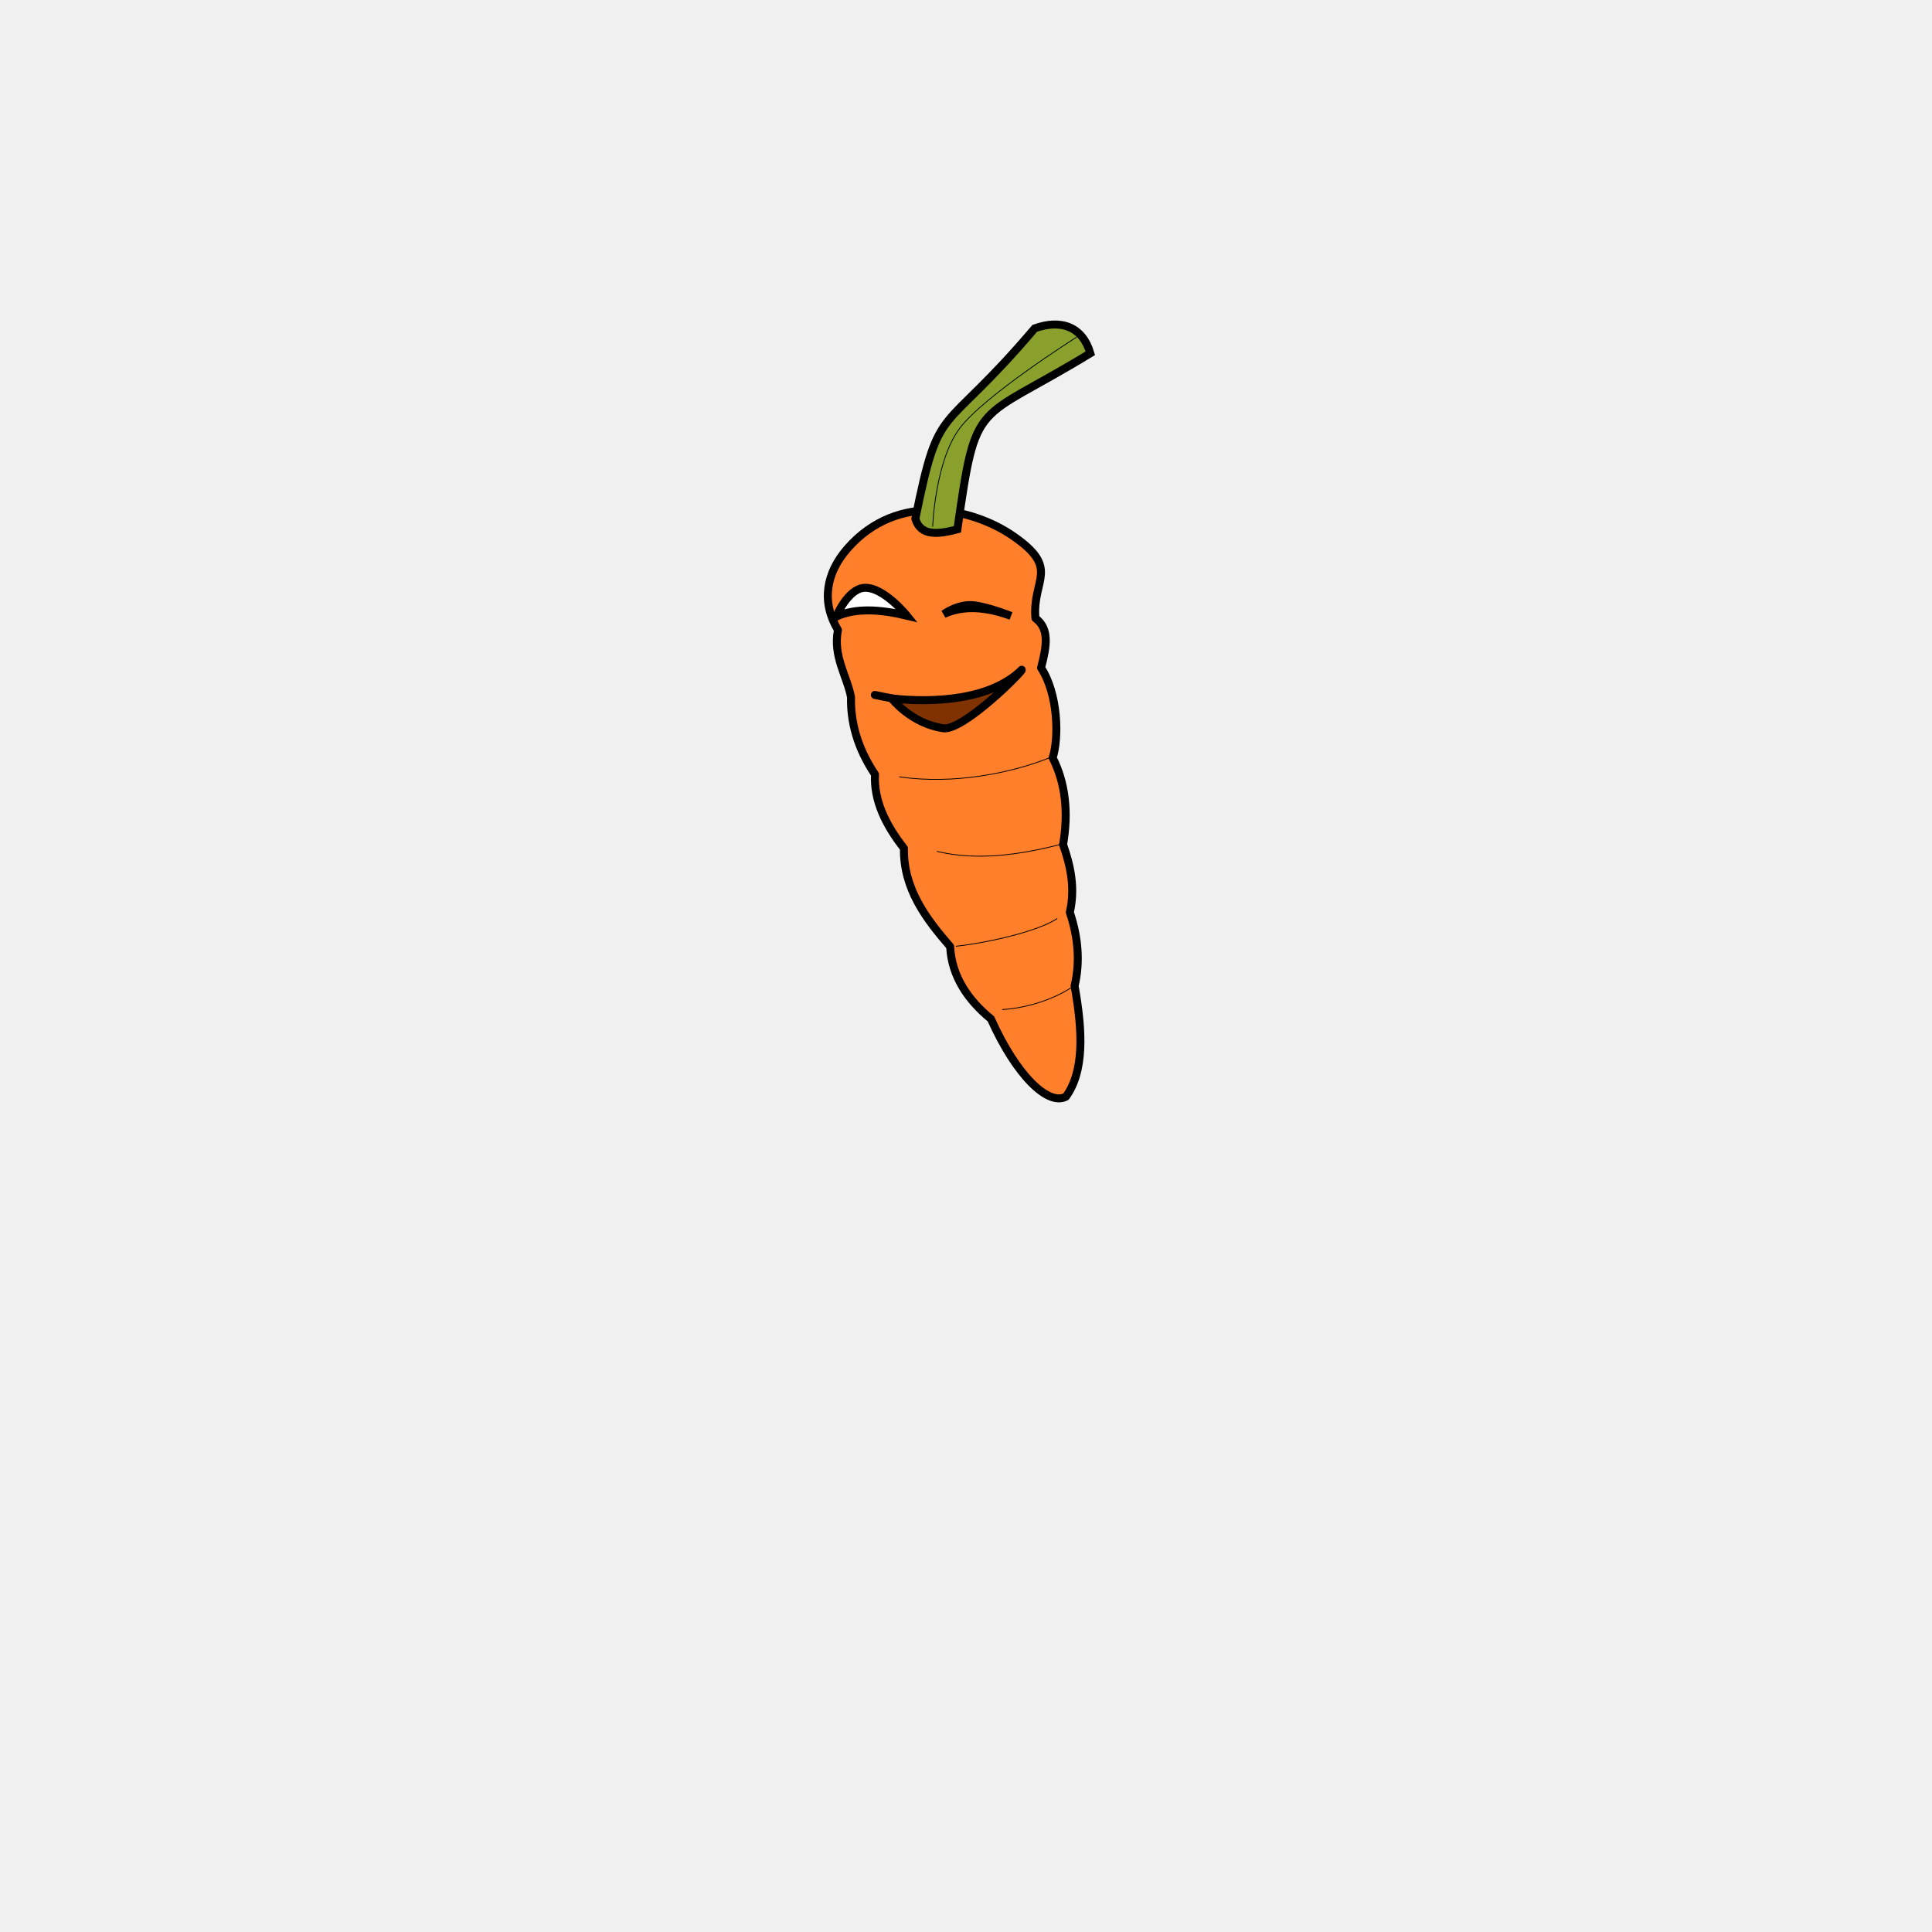
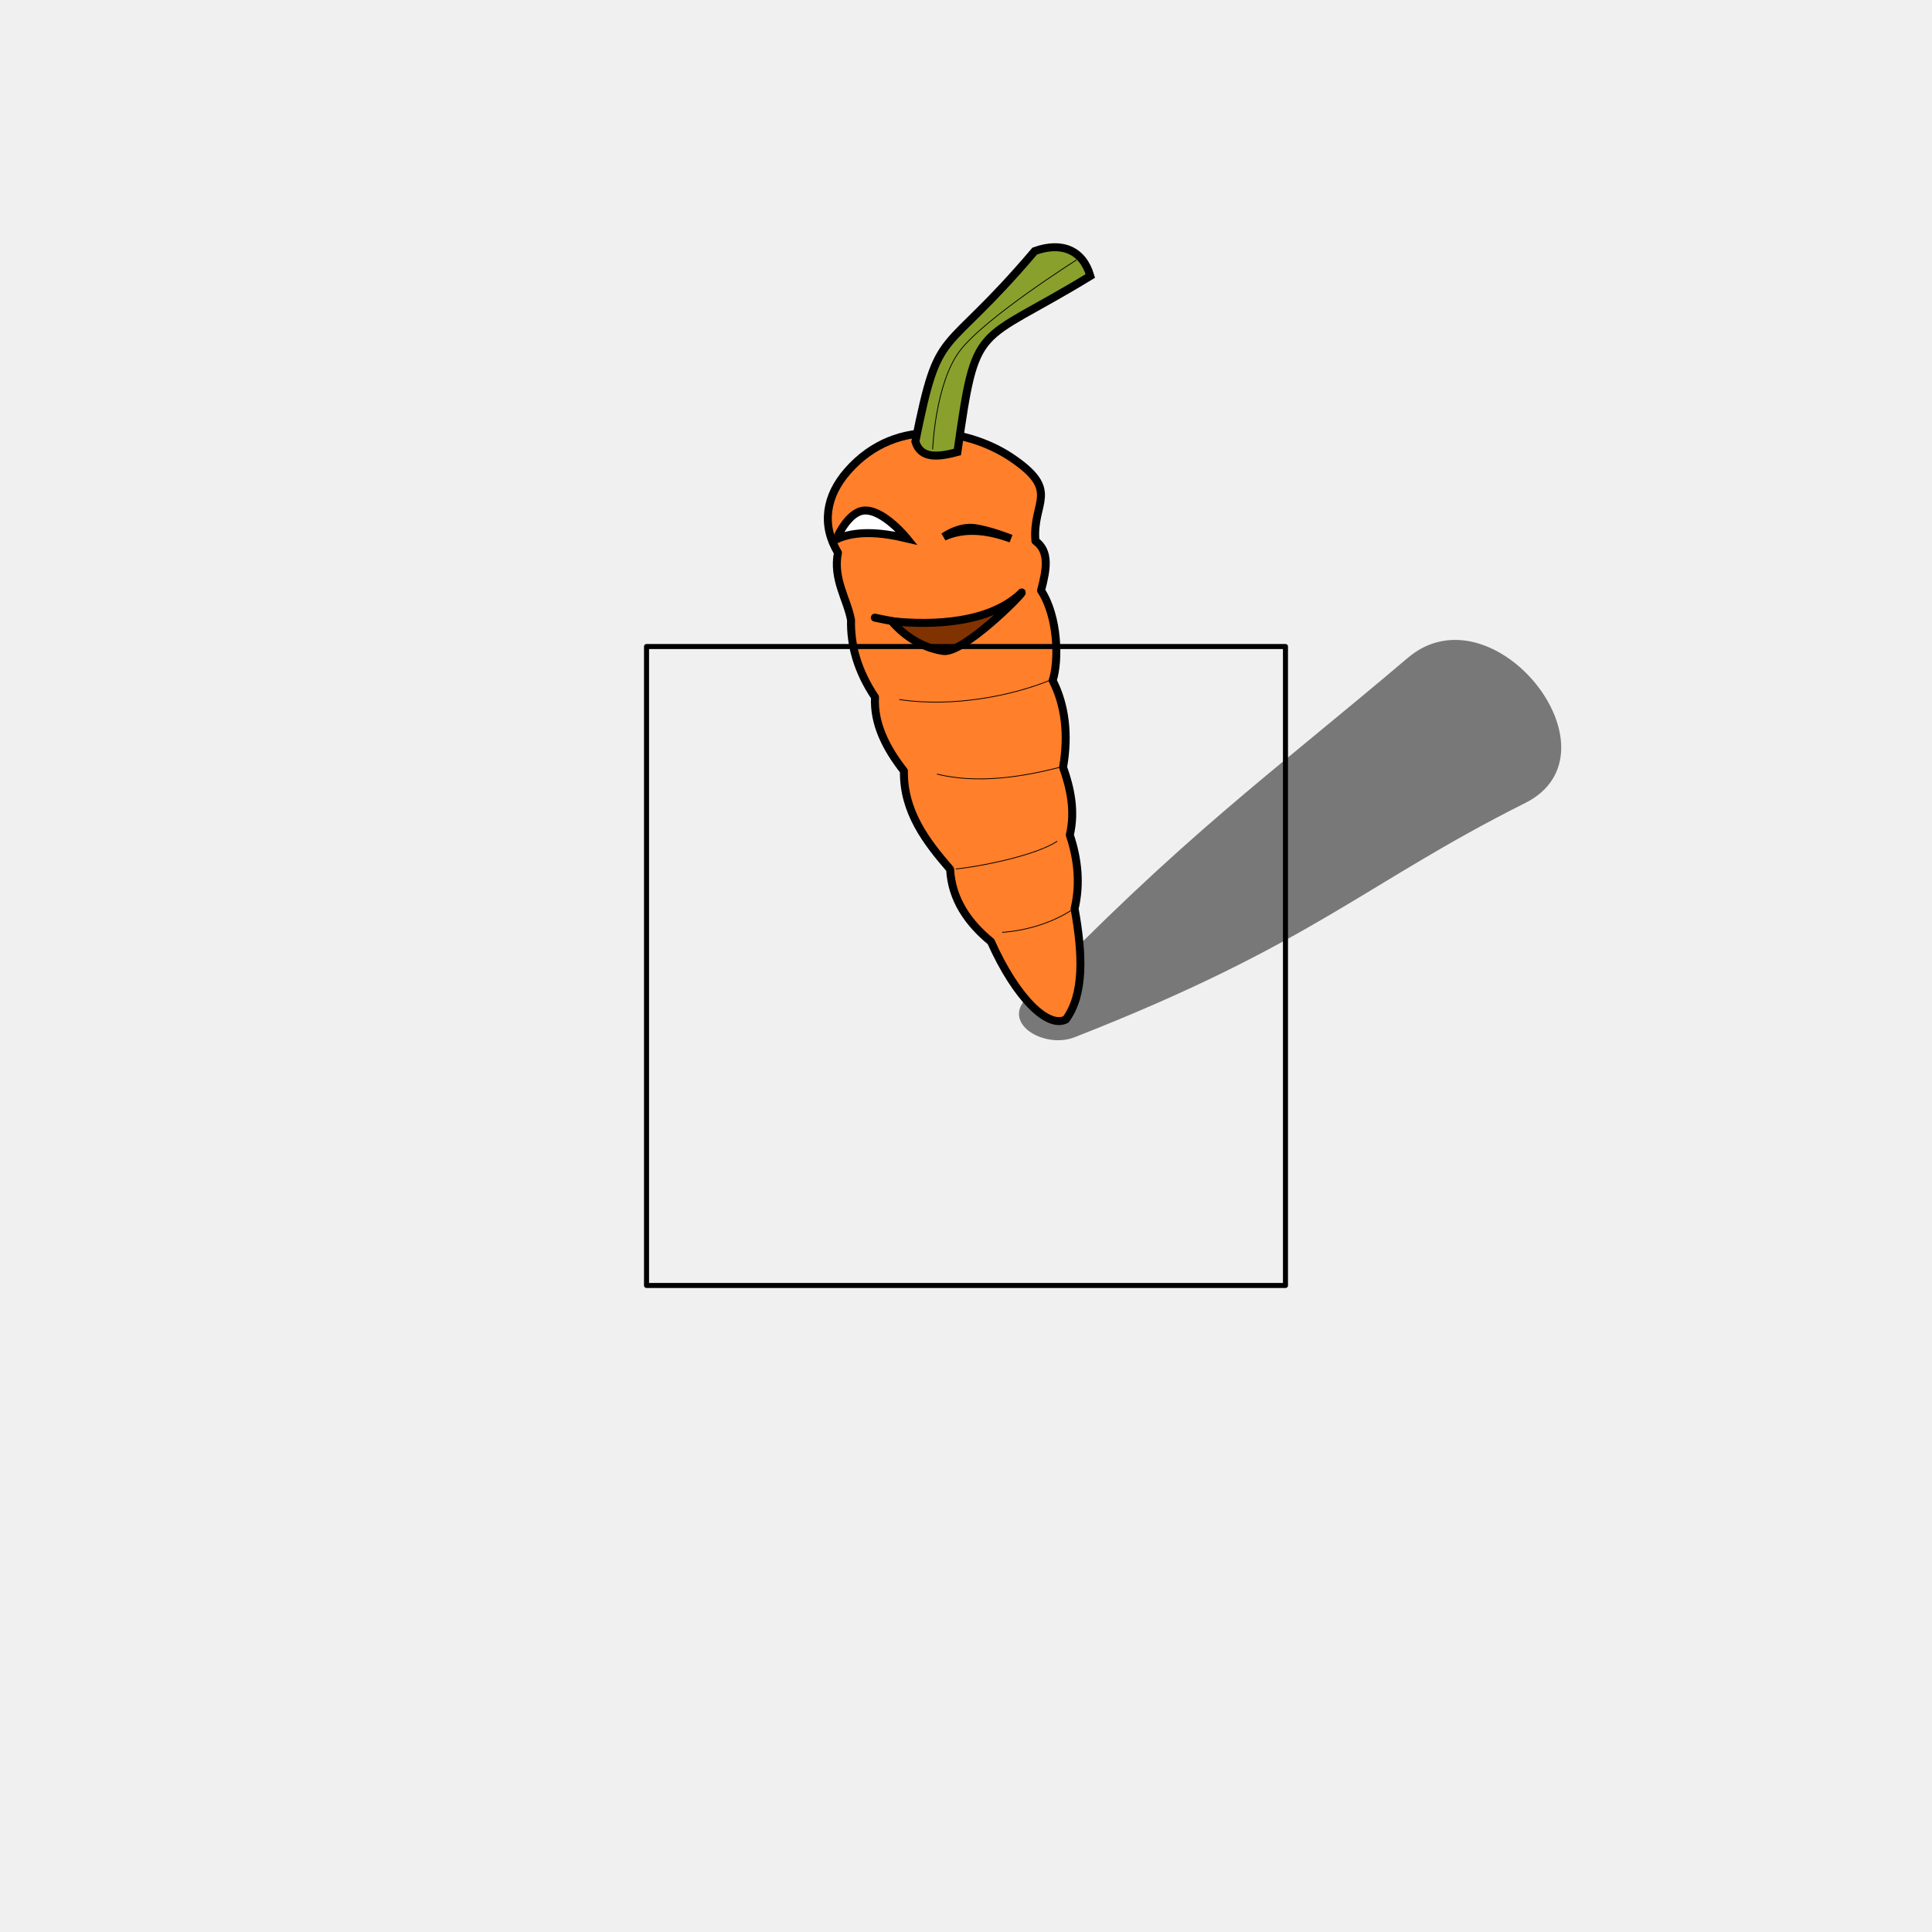
<svg xmlns="http://www.w3.org/2000/svg" width="300" height="300" viewBox="0 0 300 300" id="svg6067" version="1.1">
  <defs id="defs6069" />
+   <g id="layer3" style="opacity:0.5">
+     <path transform="translate(0,-752.3622)" style="display:inline;fill:#000000;fill-rule:evenodd;stroke:#000000;stroke-width:1px;stroke-linecap:butt;stroke-linejoin:miter;stroke-opacity:1" d="m 159.604,907.91 c 24.791,-25.696 37.618,-34.608 59.346,-53.033 12.692,-10.762 32.552,14.258 17.678,21.718 -25.114,12.596 -32.953,21.88 -69.953,36.365 -4.221,1.653 -10.219,-1.788 -7.071,-5.051 z" id="path6855" />
+   </g>
  <g id="layer1" transform="translate(0,-752.3622)" style="display:inline">
-     <g id="g17041" transform="translate(1.38373,1.010153)">
+     <g id="g17041" transform="translate(1.38373,-10.98985)">
      <path id="path6615" d="m 130.223,836.513 c -3.372,3.847 -4.096,8.341 -1.489,12.665 -0.813,4.077 1.435,7.212 2.031,10.442 -0.093,3.822 0.964,7.876 3.723,11.984 -0.216,4.022 1.639,7.836 4.49,11.467 -0.104,6.322 3.494,11.014 7.176,15.261 0.233,4.681 2.825,8.361 6.332,11.231 3.969,8.865 8.9,13.539 11.646,12.082 2.82,-3.889 2.65,-9.983 1.345,-17.194 0.897,-3.781 0.538,-7.63 -0.741,-11.434 0.852,-3.682 0.146,-7.155 -1.046,-10.52 0.861,-4.987 0.369,-9.58 -1.617,-13.477 0.991,-3.048 0.877,-9.878 -1.802,-13.972 0.863,-3.313 1.363,-6.053 -0.874,-7.703 -0.53,-6.134 4.035,-7.696 -3.69,-12.913 -6.07,-4.1 -17.642,-6.868 -25.485,2.08 z" style="fill:#ff7f2a;fill-rule:evenodd;stroke:#000000;stroke-width:1.238;stroke-linecap:round;stroke-linejoin:round;stroke-miterlimit:4;stroke-dasharray:none;stroke-opacity:1" />
      <path id="path6619" d="m 128.457,847.096 c 0,0 1.775,-4.256 4.31,-4.463 3.001,-0.245 6.678,4.324 6.678,4.324 -4.189,-1.004 -7.988,-1.231 -10.988,0.14 z" style="fill:#ffffff;fill-rule:evenodd;stroke:#000000;stroke-width:1.238;stroke-linecap:butt;stroke-linejoin:miter;stroke-miterlimit:4;stroke-dasharray:none;stroke-opacity:1" />
      <path id="path6621" d="m 145.168,846.704 c 0,0 2.277,-1.66 4.695,-1.358 2.398,0.299 5.736,1.645 5.736,1.645 -3.849,-1.409 -7.376,-1.682 -10.431,-0.287 z" style="fill:#ffffff;fill-rule:evenodd;stroke:#000000;stroke-width:1.238;stroke-linecap:butt;stroke-linejoin:miter;stroke-miterlimit:4;stroke-dasharray:none;stroke-opacity:1" />
      <path id="path6658" d="m 134.461,859.259 c 15.988,3.463 19.79,-0.556 22.788,-3.87" style="fill:none;fill-rule:evenodd;stroke:#000000;stroke-width:1.238;stroke-linecap:round;stroke-linejoin:round;stroke-miterlimit:4;stroke-dasharray:none;stroke-opacity:1" />
      <path id="path6660" d="m 140.753,831.907 c 3.78,-18.748 3.871,-12.281 18.534,-29.566 4.089,-1.472 7.425,-0.264 8.635,3.863 -17.949,10.971 -17.694,6.539 -20.64,27.338 -3.027,0.806 -5.722,1.084 -6.529,-1.634 z" style="fill:#89a02c;fill-rule:evenodd;stroke:#000000;stroke-width:1.238;stroke-linecap:butt;stroke-linejoin:miter;stroke-miterlimit:4;stroke-dasharray:none;stroke-opacity:1" />
      <path id="path6662" d="m 138.249,871.98 c 8.546,1.252 17.543,-0.638 23.247,-2.931" style="fill:none;fill-rule:evenodd;stroke:#000000;stroke-width:0.124px;stroke-linecap:butt;stroke-linejoin:miter;stroke-opacity:1" />
      <path id="path6664" d="m 144.098,883.552 c 6.253,1.521 13.056,0.496 19.111,-1.061" style="fill:none;fill-rule:evenodd;stroke:#000000;stroke-width:0.124px;stroke-linecap:butt;stroke-linejoin:miter;stroke-opacity:1" />
      <path id="path6666" d="m 147.029,898.287 c 4.35,-0.449 12.587,-2.191 15.754,-4.31" style="fill:none;fill-rule:evenodd;stroke:#000000;stroke-width:0.124px;stroke-linecap:butt;stroke-linejoin:miter;stroke-opacity:1" />
      <path id="path6668" d="m 154.233,908.125 c 4.23,-0.294 8.052,-1.697 10.693,-3.392" style="fill:none;fill-rule:evenodd;stroke:#000000;stroke-width:0.124px;stroke-linecap:butt;stroke-linejoin:miter;stroke-opacity:1" />
      <path id="path6674" d="m 143.441,833.128 c 0,0 0.37,-10.125 4.17,-15.233 3.8,-5.108 18.169,-14.183 18.169,-14.183" style="fill:none;fill-rule:evenodd;stroke:#000000;stroke-width:0.124px;stroke-linecap:butt;stroke-linejoin:miter;stroke-opacity:1" />
      <path id="path6676" d="m 137.088,859.818 c 0,0 2.995,3.887 7.991,4.617 3.064,0.448 12.33,-8.785 12.197,-9.081 -4.876,4.749 -13.662,5.145 -20.188,4.463 z" style="fill:#803300;fill-rule:evenodd;stroke:#000000;stroke-width:1.238;stroke-linecap:round;stroke-linejoin:round;stroke-miterlimit:4;stroke-dasharray:none;stroke-opacity:1" />
    </g>
  </g>
-   <g id="layer11" style="display:none">
+   <g id="layer11" style="display:inline">
    <rect transform="translate(0,-752.3622)" style="fill:#000000;fill-opacity:0;stroke:#000000;stroke-width:0.784;stroke-linecap:round;stroke-linejoin:round;stroke-miterlimit:4;stroke-dasharray:none;stroke-opacity:1" id="rect17037" width="99.216" height="99.216" x="100.392" y="852.754" />
  </g>
</svg>
